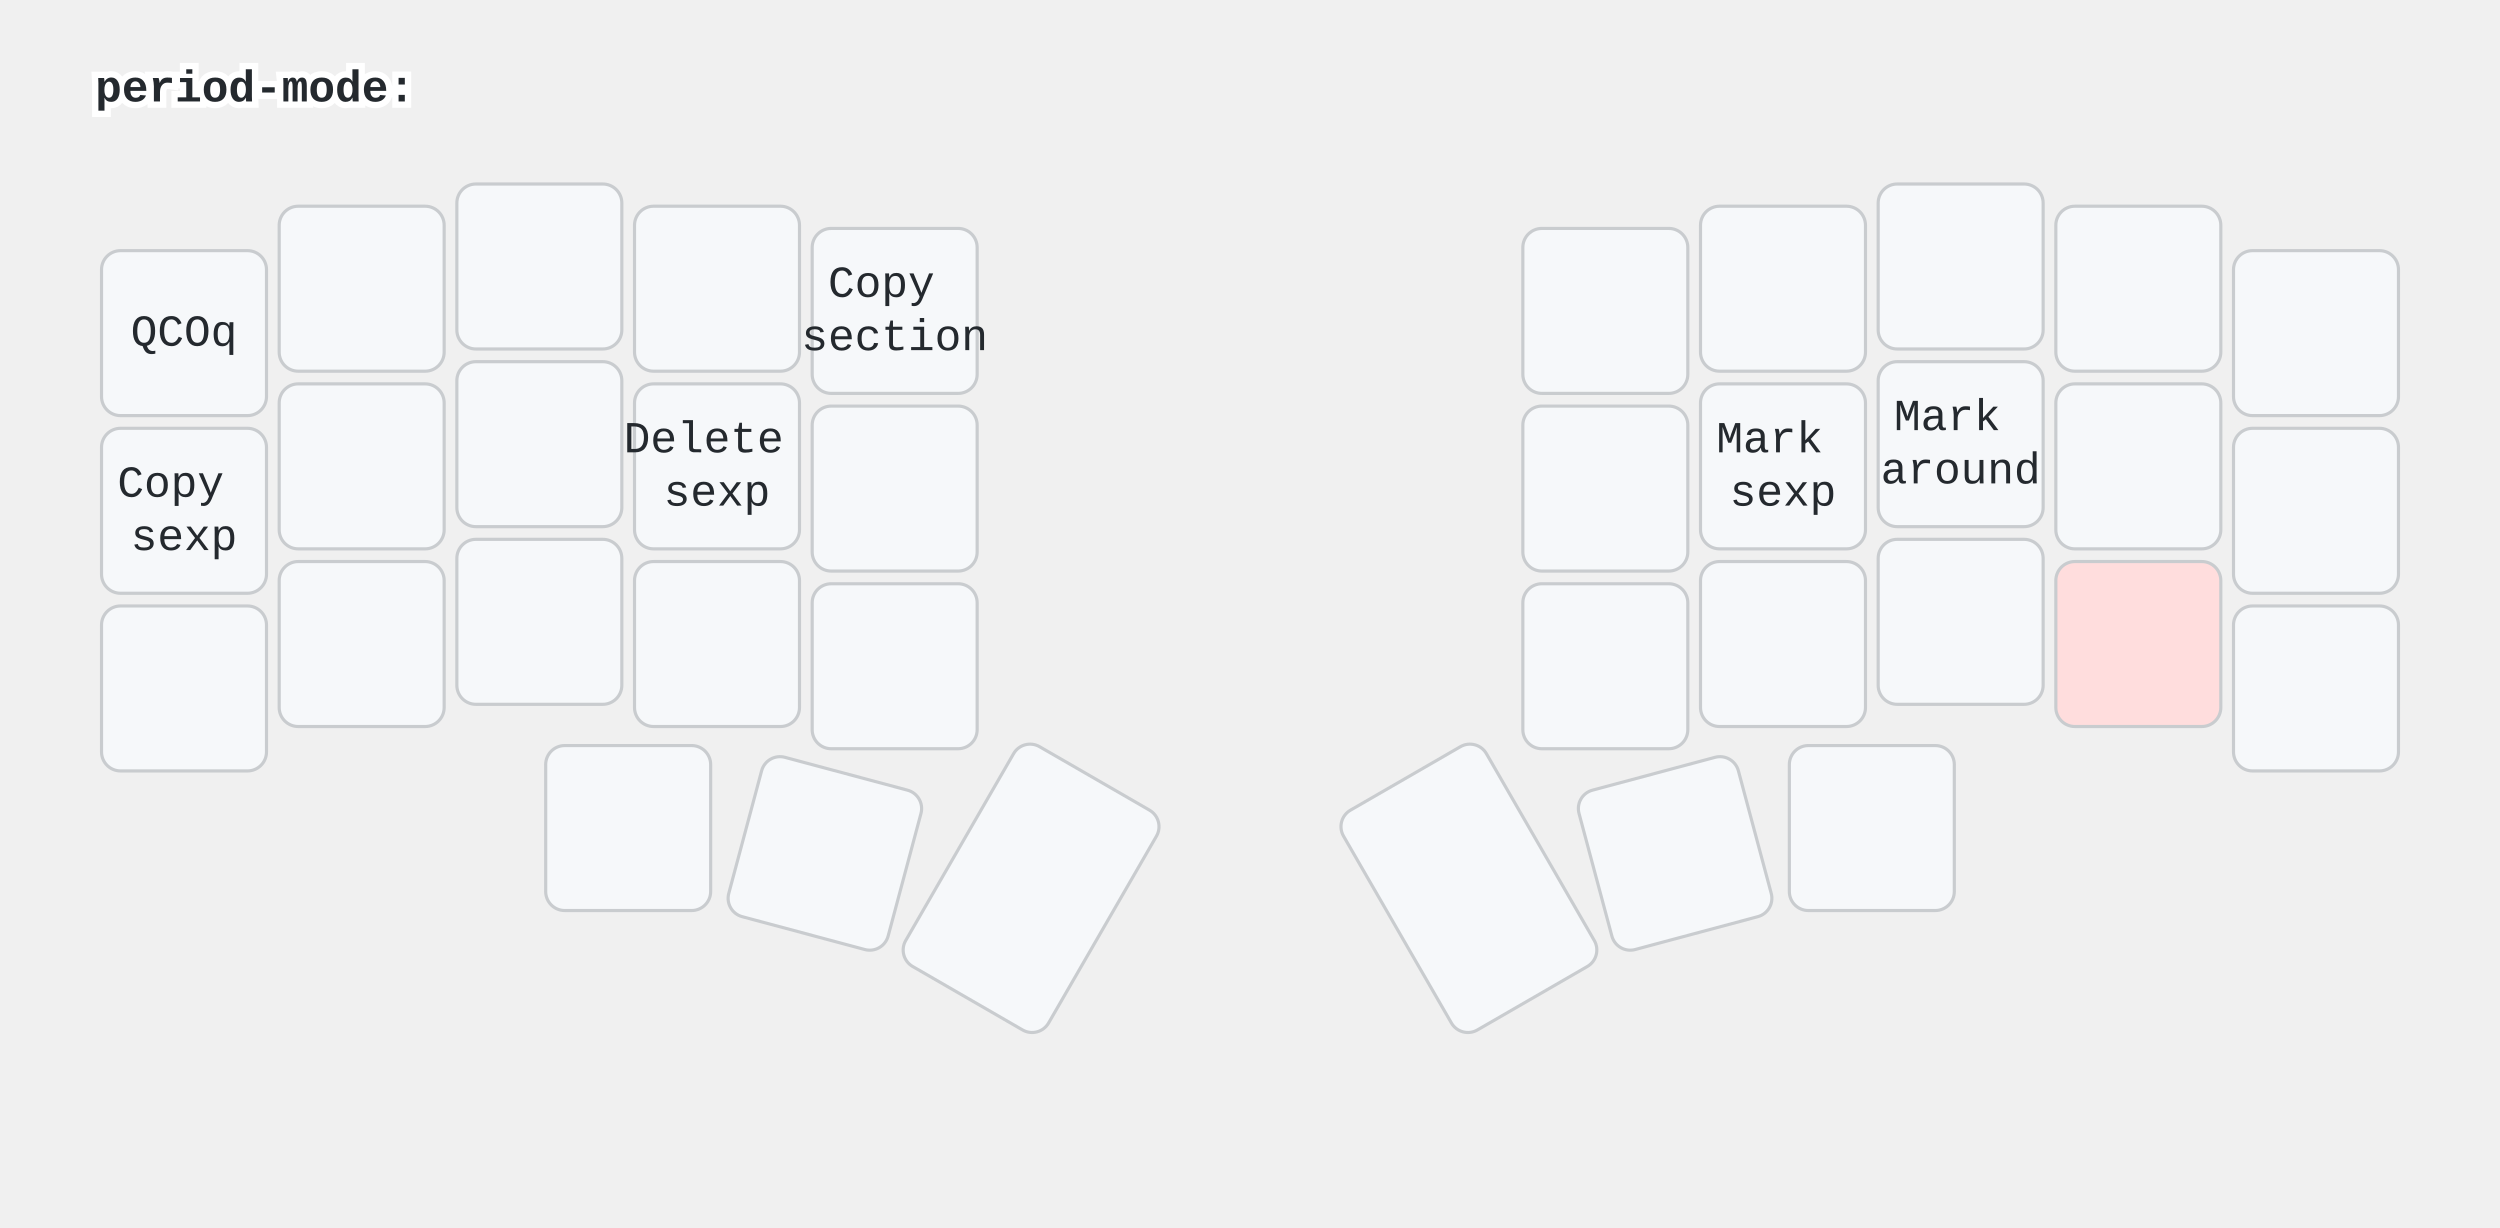
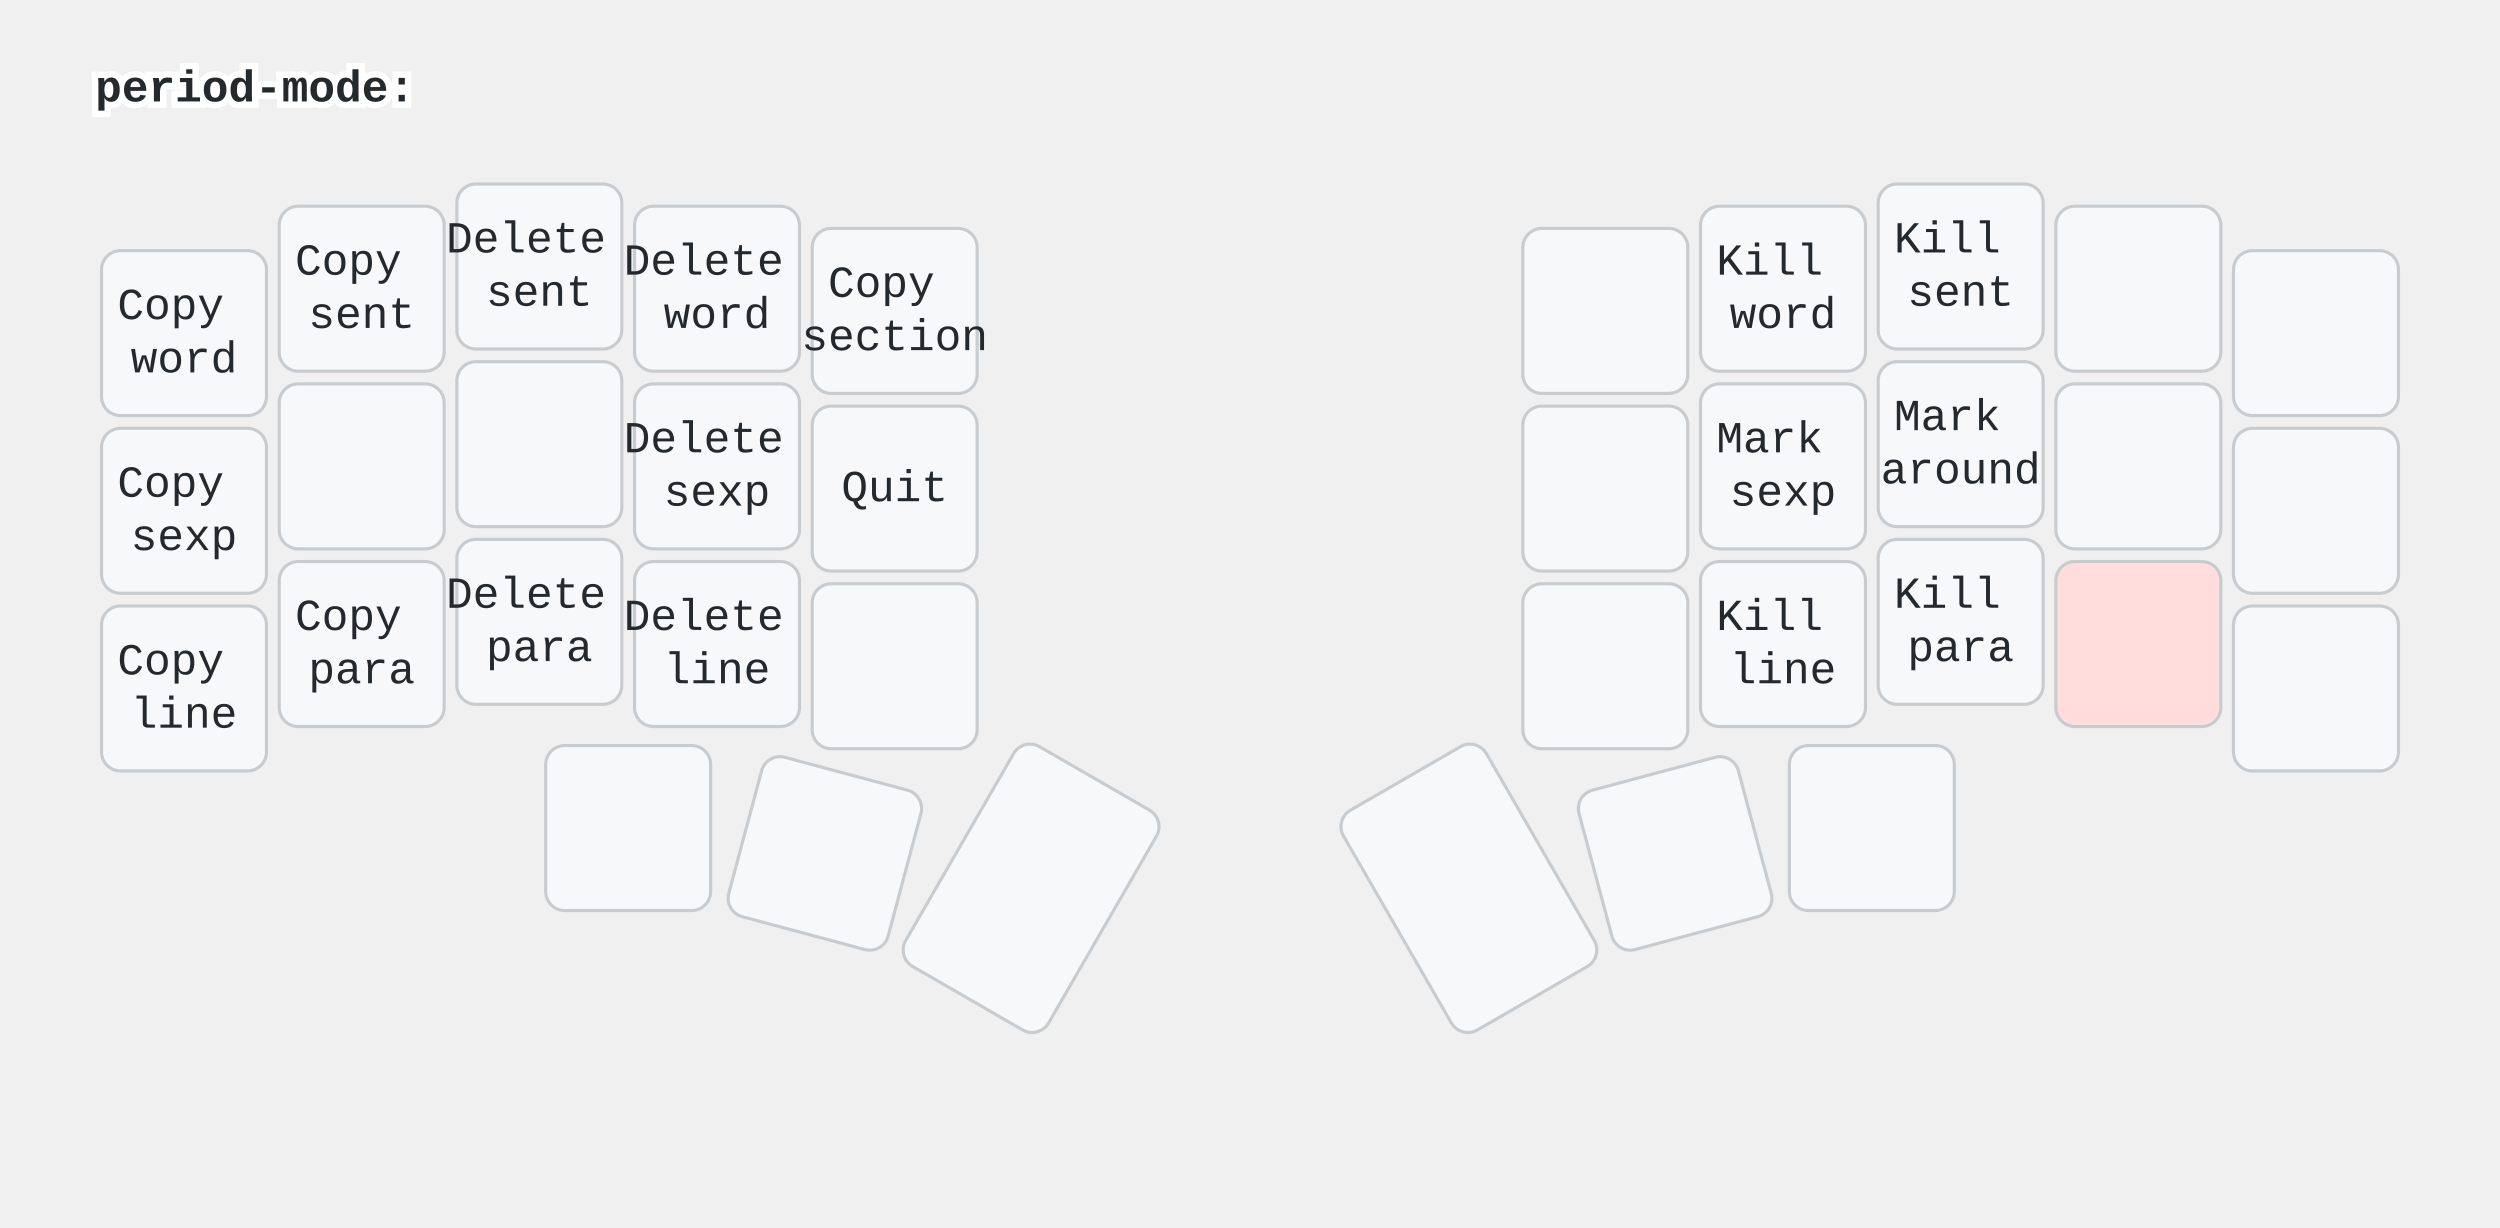
<svg xmlns="http://www.w3.org/2000/svg" width="788" height="387" viewBox="0 0 788 387" class="keymap">
  <style>/* inherit to force styles through use tags */
svg path {
    fill: inherit;
}

/* font and background color specifications */
svg.keymap {
    font-family: SFMono-Regular,Consolas,Liberation Mono,Menlo,monospace;
    font-size: 14px;
    font-kerning: normal;
    text-rendering: optimizeLegibility;
    fill: #24292e;
}

/* default key styling */
rect.key {
    fill: #f6f8fa;
}

rect.key, rect.combo {
    stroke: #c9cccf;
    stroke-width: 1;
}

/* default key side styling, only used is draw_key_sides is set */
rect.side {
    filter: brightness(90%);
}

/* color accent for combo boxes */
rect.combo, rect.combo-separate {
    fill: #cdf;
}

/* color accent for held keys */
rect.held, rect.combo.held {
    fill: #fdd;
}

/* color accent for ghost (optional) keys */
rect.ghost, rect.combo.ghost {
    stroke-dasharray: 4, 4;
    stroke-width: 2;
}

text {
    text-anchor: middle;
    dominant-baseline: middle;
}

/* styling for layer labels */
text.label {
    font-weight: bold;
    text-anchor: start;
    stroke: white;
    stroke-width: 4;
    paint-order: stroke;
}

/* styling for optional footer */
text.footer {
    text-anchor: end;
    dominant-baseline: auto;
    stroke: white;
    stroke-width: 4;
    paint-order: stroke;
}

/* styling for combo tap, and key non-tap label text */
text.combo, text.hold, text.shifted, text.left, text.right {
    font-size: 11px;
}

text.hold {
    text-anchor: middle;
    dominant-baseline: auto;
}

text.shifted {
    text-anchor: middle;
    dominant-baseline: hanging;
}

text.left {
    text-anchor: start;
}

text.right {
    text-anchor: end;
}

text.layer-activator {
    text-decoration: underline;
}

/* styling for hold/shifted label text in combo box */
text.combo.hold, text.combo.shifted, text.combo.left, text.combo.right {
    font-size: 8px;
}

/* lighter symbol for transparent keys */
text.trans {
    fill: #7b7e81;
}

/* styling for combo dendrons */
path.combo {
    stroke-width: 1;
    stroke: gray;
    fill: none;
}

/* Start Tabler Icons Cleanup */
/* cannot use height/width with glyphs */
.icon-tabler &gt; path {
    fill: inherit;
    stroke: inherit;
    stroke-width: 2;
}
/* hide tabler's default box */
.icon-tabler &gt; path[stroke="none"][fill="none"] {
    visibility: hidden;
}
/* End Tabler Icons Cleanup */
</style>
  <g transform="translate(30, 0)" class="layer-period-mode">
    <text x="0" y="28" class="label" id="period-mode">period-mode:</text>
    <g transform="translate(0, 56)">
      <g transform="translate(28, 49)" class="key keypos-0">
        <rect rx="6" ry="6" x="-26" y="-26" width="52" height="52" class="key" />
-         <text x="0" y="0" class="key tap">QCOq</text>
+         <text x="0" y="0" class="key tap">
+           <tspan x="0" dy="-0.6em">Copy</tspan>
+           <tspan x="0" dy="1.2em">word</tspan>
+         </text>
      </g>
      <g transform="translate(84, 35)" class="key keypos-1">
        <rect rx="6" ry="6" x="-26" y="-26" width="52" height="52" class="key" />
+         <text x="0" y="0" class="key tap">
+           <tspan x="0" dy="-0.6em">Copy</tspan>
+           <tspan x="0" dy="1.2em">sent</tspan>
+         </text>
      </g>
      <g transform="translate(140, 28)" class="key keypos-2">
        <rect rx="6" ry="6" x="-26" y="-26" width="52" height="52" class="key" />
+         <text x="0" y="0" class="key tap">
+           <tspan x="0" dy="-0.6em">Delete</tspan>
+           <tspan x="0" dy="1.2em">sent</tspan>
+         </text>
      </g>
      <g transform="translate(196, 35)" class="key keypos-3">
        <rect rx="6" ry="6" x="-26" y="-26" width="52" height="52" class="key" />
+         <text x="0" y="0" class="key tap">
+           <tspan x="0" dy="-0.6em">Delete</tspan>
+           <tspan x="0" dy="1.2em">word</tspan>
+         </text>
      </g>
      <g transform="translate(252, 42)" class="key keypos-4">
        <rect rx="6" ry="6" x="-26" y="-26" width="52" height="52" class="key" />
        <text x="0" y="0" class="key tap">
          <tspan x="0" dy="-0.6em">Copy</tspan>
          <tspan x="0" dy="1.2em">section</tspan>
        </text>
      </g>
      <g transform="translate(476, 42)" class="key keypos-5">
        <rect rx="6" ry="6" x="-26" y="-26" width="52" height="52" class="key" />
      </g>
      <g transform="translate(532, 35)" class="key keypos-6">
        <rect rx="6" ry="6" x="-26" y="-26" width="52" height="52" class="key" />
+         <text x="0" y="0" class="key tap">
+           <tspan x="0" dy="-0.6em">Kill</tspan>
+           <tspan x="0" dy="1.2em">word</tspan>
+         </text>
      </g>
      <g transform="translate(588, 28)" class="key keypos-7">
        <rect rx="6" ry="6" x="-26" y="-26" width="52" height="52" class="key" />
+         <text x="0" y="0" class="key tap">
+           <tspan x="0" dy="-0.6em">Kill</tspan>
+           <tspan x="0" dy="1.2em">sent</tspan>
+         </text>
      </g>
      <g transform="translate(644, 35)" class="key keypos-8">
        <rect rx="6" ry="6" x="-26" y="-26" width="52" height="52" class="key" />
      </g>
      <g transform="translate(700, 49)" class="key keypos-9">
        <rect rx="6" ry="6" x="-26" y="-26" width="52" height="52" class="key" />
      </g>
      <g transform="translate(28, 105)" class="key keypos-10">
        <rect rx="6" ry="6" x="-26" y="-26" width="52" height="52" class="key" />
        <text x="0" y="0" class="key tap">
          <tspan x="0" dy="-0.6em">Copy</tspan>
          <tspan x="0" dy="1.2em">sexp</tspan>
        </text>
      </g>
      <g transform="translate(84, 91)" class="key keypos-11">
        <rect rx="6" ry="6" x="-26" y="-26" width="52" height="52" class="key" />
      </g>
      <g transform="translate(140, 84)" class="key keypos-12">
        <rect rx="6" ry="6" x="-26" y="-26" width="52" height="52" class="key" />
      </g>
      <g transform="translate(196, 91)" class="key keypos-13">
        <rect rx="6" ry="6" x="-26" y="-26" width="52" height="52" class="key" />
        <text x="0" y="0" class="key tap">
          <tspan x="0" dy="-0.6em">Delete</tspan>
          <tspan x="0" dy="1.2em">sexp</tspan>
        </text>
      </g>
      <g transform="translate(252, 98)" class="key keypos-14">
        <rect rx="6" ry="6" x="-26" y="-26" width="52" height="52" class="key" />
+         <text x="0" y="0" class="key tap">Quit</text>
      </g>
      <g transform="translate(476, 98)" class="key keypos-15">
        <rect rx="6" ry="6" x="-26" y="-26" width="52" height="52" class="key" />
      </g>
      <g transform="translate(532, 91)" class="key keypos-16">
        <rect rx="6" ry="6" x="-26" y="-26" width="52" height="52" class="key" />
        <text x="0" y="0" class="key tap">
          <tspan x="0" dy="-0.6em">Mark</tspan>
          <tspan x="0" dy="1.2em">sexp</tspan>
        </text>
      </g>
      <g transform="translate(588, 84)" class="key keypos-17">
        <rect rx="6" ry="6" x="-26" y="-26" width="52" height="52" class="key" />
        <text x="0" y="0" class="key tap">
          <tspan x="0" dy="-0.6em">Mark</tspan>
          <tspan x="0" dy="1.2em">around</tspan>
        </text>
      </g>
      <g transform="translate(644, 91)" class="key keypos-18">
        <rect rx="6" ry="6" x="-26" y="-26" width="52" height="52" class="key" />
      </g>
      <g transform="translate(700, 105)" class="key keypos-19">
        <rect rx="6" ry="6" x="-26" y="-26" width="52" height="52" class="key" />
      </g>
      <g transform="translate(28, 161)" class="key keypos-20">
        <rect rx="6" ry="6" x="-26" y="-26" width="52" height="52" class="key" />
+         <text x="0" y="0" class="key tap">
+           <tspan x="0" dy="-0.6em">Copy</tspan>
+           <tspan x="0" dy="1.2em">line</tspan>
+         </text>
      </g>
      <g transform="translate(84, 147)" class="key keypos-21">
        <rect rx="6" ry="6" x="-26" y="-26" width="52" height="52" class="key" />
+         <text x="0" y="0" class="key tap">
+           <tspan x="0" dy="-0.6em">Copy</tspan>
+           <tspan x="0" dy="1.2em">para</tspan>
+         </text>
      </g>
      <g transform="translate(140, 140)" class="key keypos-22">
        <rect rx="6" ry="6" x="-26" y="-26" width="52" height="52" class="key" />
+         <text x="0" y="0" class="key tap">
+           <tspan x="0" dy="-0.6em">Delete</tspan>
+           <tspan x="0" dy="1.2em">para</tspan>
+         </text>
      </g>
      <g transform="translate(196, 147)" class="key keypos-23">
        <rect rx="6" ry="6" x="-26" y="-26" width="52" height="52" class="key" />
+         <text x="0" y="0" class="key tap">
+           <tspan x="0" dy="-0.6em">Delete</tspan>
+           <tspan x="0" dy="1.2em">line</tspan>
+         </text>
      </g>
      <g transform="translate(252, 154)" class="key keypos-24">
        <rect rx="6" ry="6" x="-26" y="-26" width="52" height="52" class="key" />
      </g>
      <g transform="translate(476, 154)" class="key keypos-25">
        <rect rx="6" ry="6" x="-26" y="-26" width="52" height="52" class="key" />
      </g>
      <g transform="translate(532, 147)" class="key keypos-26">
        <rect rx="6" ry="6" x="-26" y="-26" width="52" height="52" class="key" />
+         <text x="0" y="0" class="key tap">
+           <tspan x="0" dy="-0.6em">Kill</tspan>
+           <tspan x="0" dy="1.2em">line</tspan>
+         </text>
      </g>
      <g transform="translate(588, 140)" class="key keypos-27">
        <rect rx="6" ry="6" x="-26" y="-26" width="52" height="52" class="key" />
+         <text x="0" y="0" class="key tap">
+           <tspan x="0" dy="-0.6em">Kill</tspan>
+           <tspan x="0" dy="1.2em">para</tspan>
+         </text>
      </g>
      <g transform="translate(644, 147)" class="key held keypos-28">
        <rect rx="6" ry="6" x="-26" y="-26" width="52" height="52" class="key held" />
      </g>
      <g transform="translate(700, 161)" class="key keypos-29">
        <rect rx="6" ry="6" x="-26" y="-26" width="52" height="52" class="key" />
      </g>
      <g transform="translate(168, 205)" class="key keypos-30">
        <rect rx="6" ry="6" x="-26" y="-26" width="52" height="52" class="key" />
      </g>
      <g transform="translate(230, 213) rotate(15.0)" class="key keypos-31">
        <rect rx="6" ry="6" x="-26" y="-26" width="52" height="52" class="key" />
      </g>
      <g transform="translate(295, 224) rotate(30.0)" class="key keypos-32">
        <rect rx="6" ry="6" x="-26" y="-40" width="52" height="80" class="key" />
      </g>
      <g transform="translate(433, 224) rotate(-30.0)" class="key keypos-33">
        <rect rx="6" ry="6" x="-26" y="-40" width="52" height="80" class="key" />
      </g>
      <g transform="translate(498, 213) rotate(-15.0)" class="key keypos-34">
        <rect rx="6" ry="6" x="-26" y="-26" width="52" height="52" class="key" />
      </g>
      <g transform="translate(560, 205)" class="key keypos-35">
        <rect rx="6" ry="6" x="-26" y="-26" width="52" height="52" class="key" />
      </g>
    </g>
  </g>
</svg>
